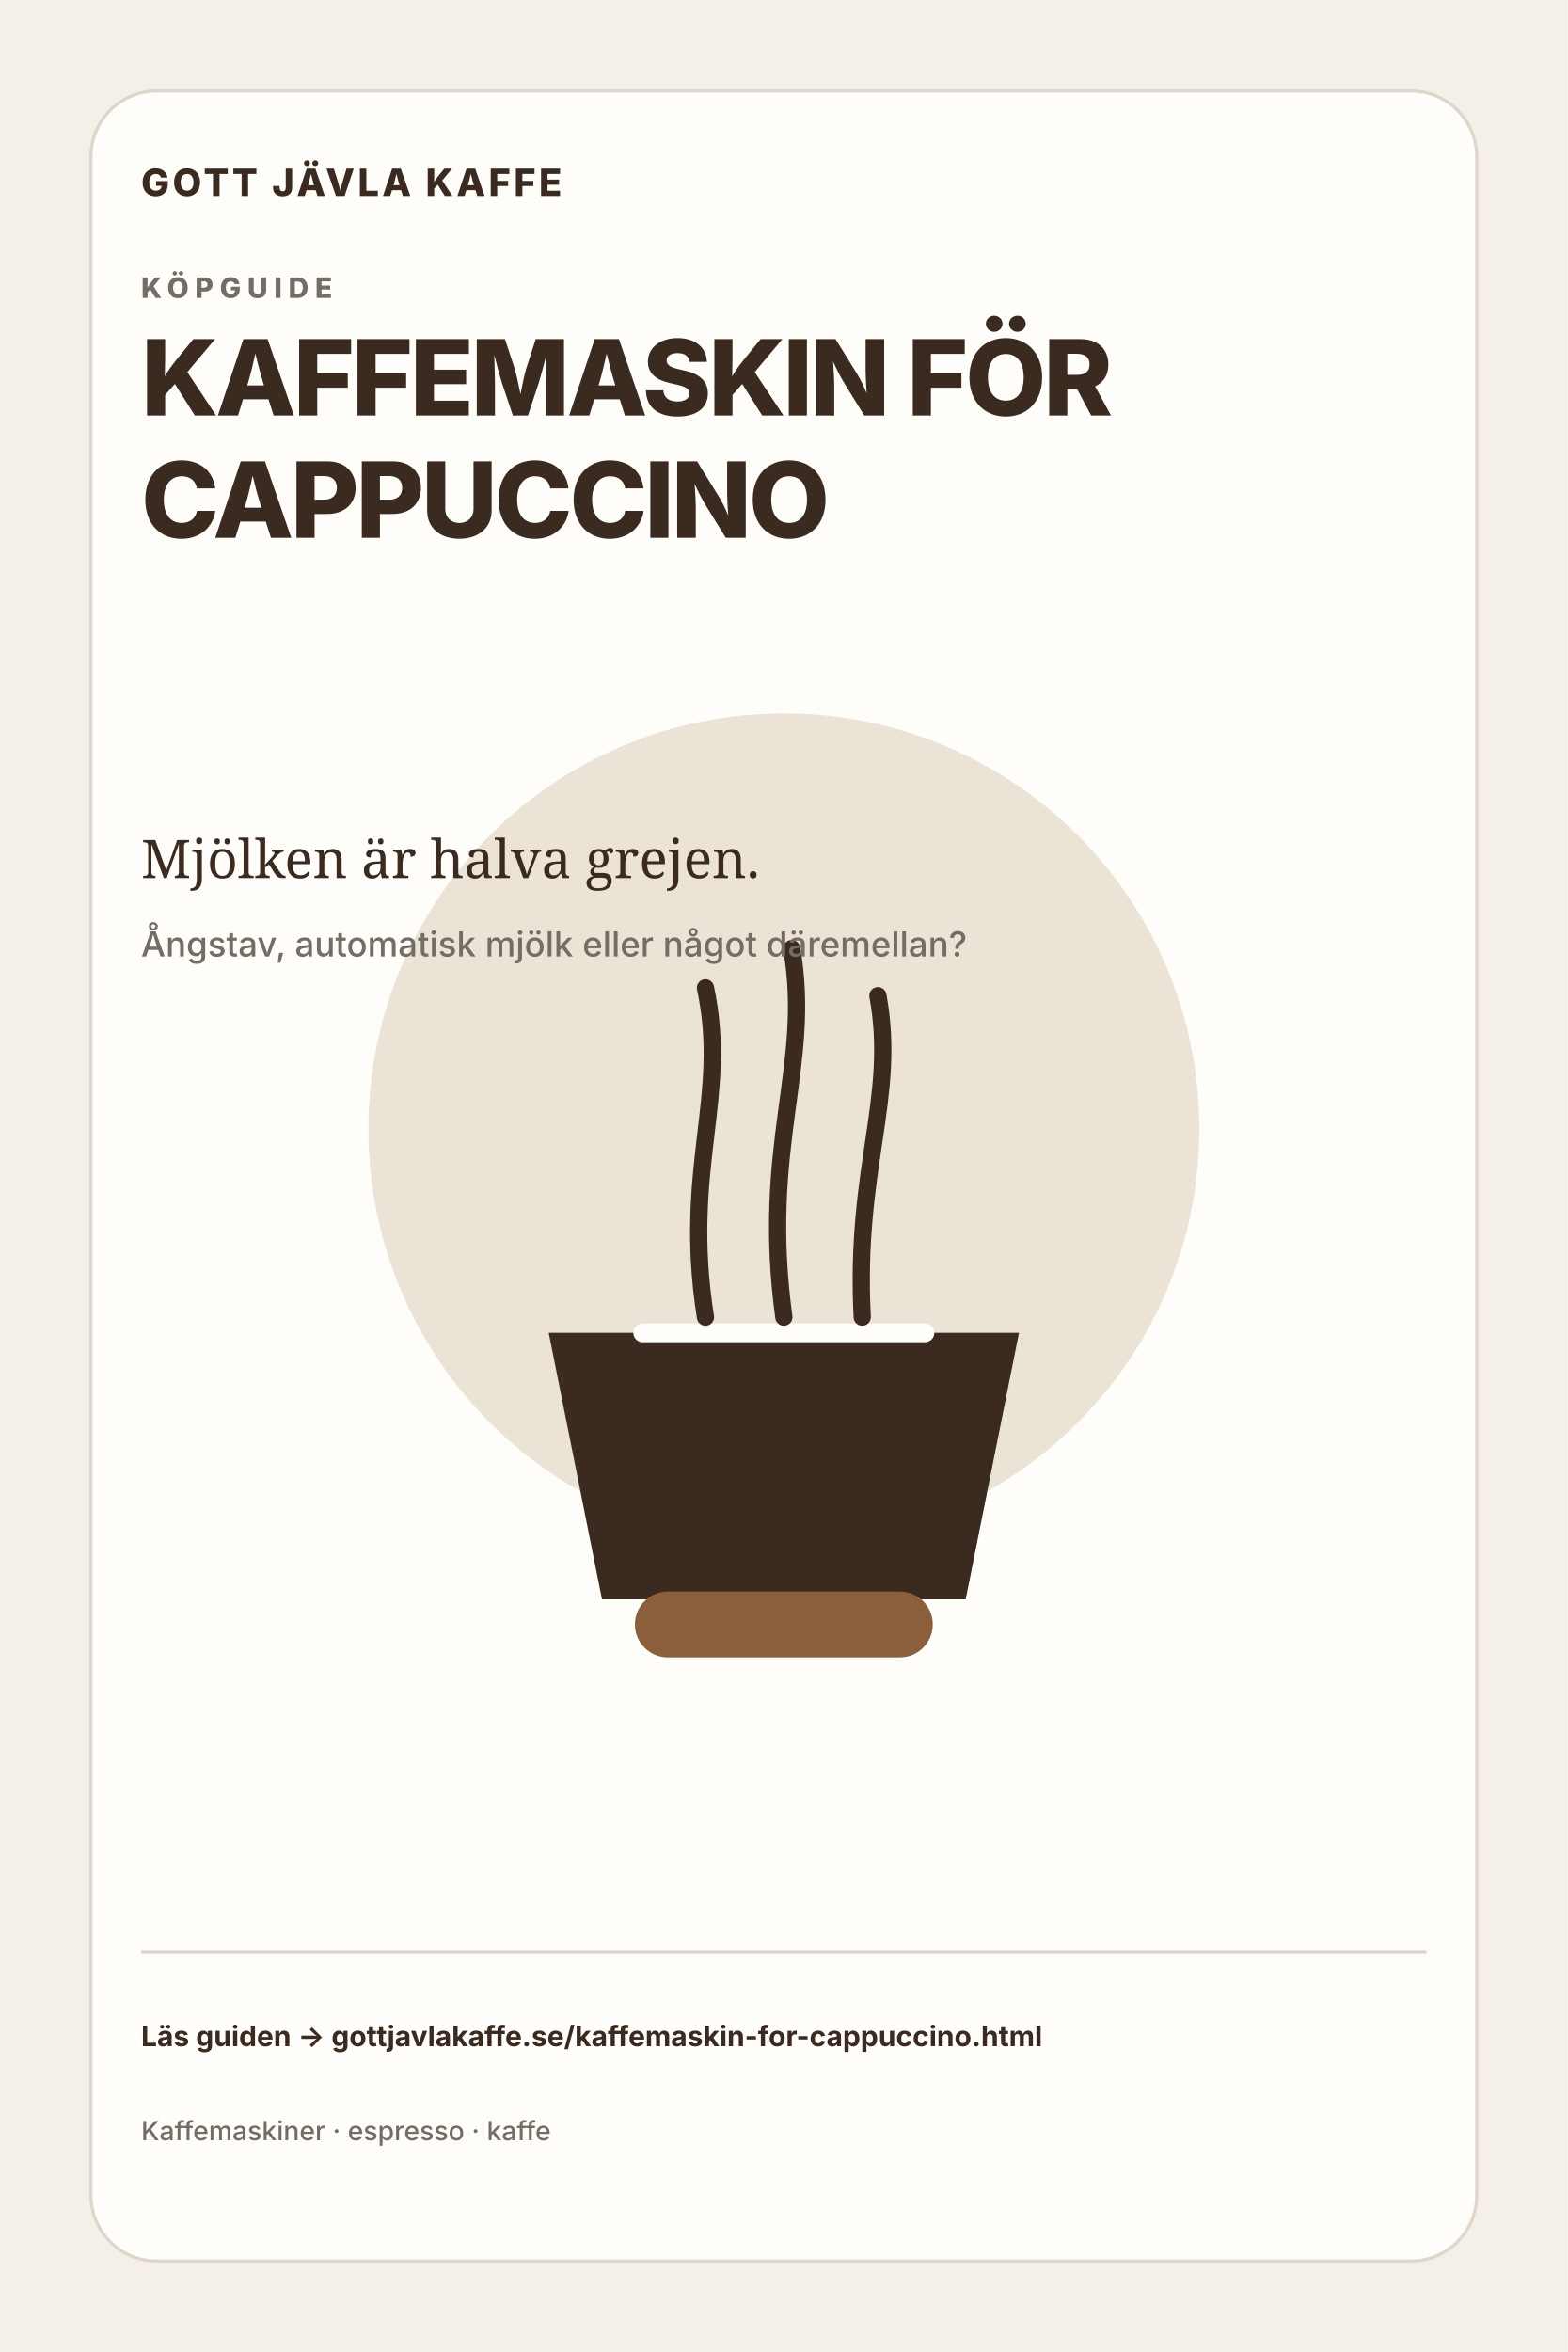
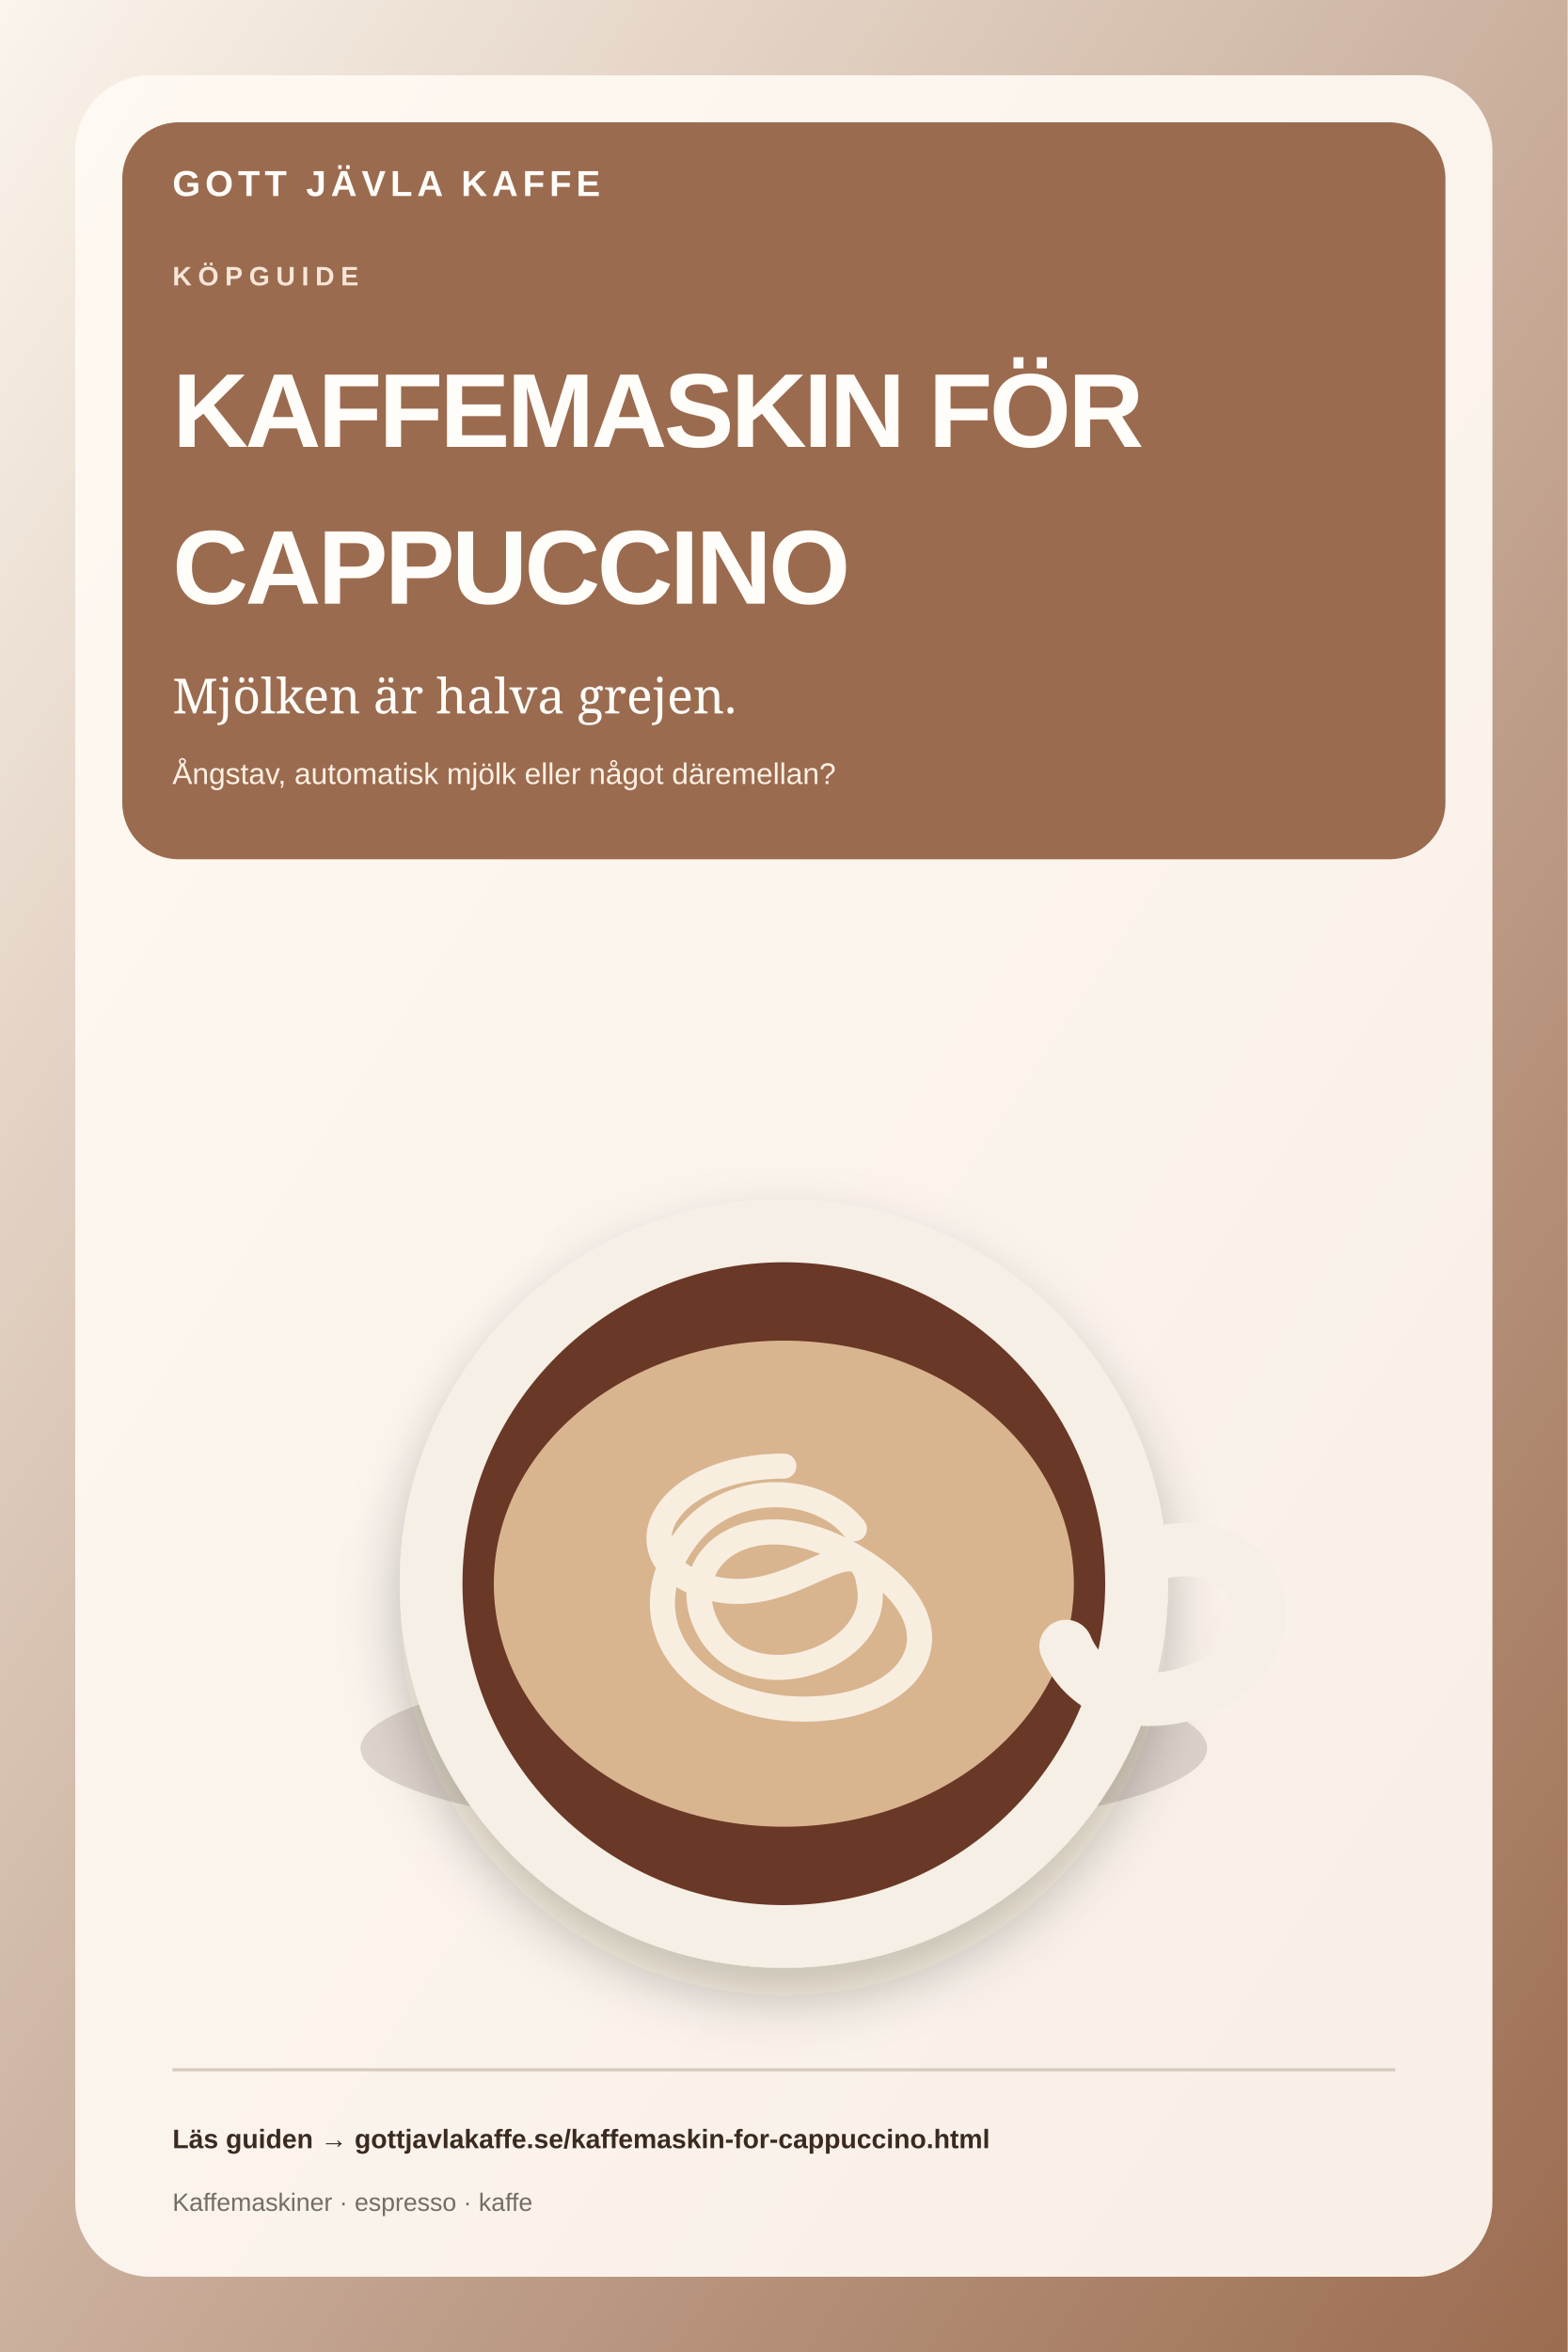
<svg xmlns="http://www.w3.org/2000/svg" width="1000" height="1500" viewBox="0 0 1000 1500">
-   <rect width="1000" height="1500" fill="#f4efe7" />
-   <rect x="58" y="58" width="884" height="1384" rx="42" fill="#fffdf9" stroke="#ded6ca" stroke-width="2" />
-   <circle cx="500" cy="720" r="265" fill="#ece3d7" />
-   <path d="M350 850h300l-34 170H384z" fill="#3b2a20" />
-   <rect x="405" y="1015" width="190" height="42" rx="21" fill="#8b5e3c" />
-   <path d="M410 850h180" stroke="#fffdf9" stroke-width="12" stroke-linecap="round" />
-   <path d="M450 840c-15-95 15-140 0-210M500 840c-15-110 18-160 5-235M550 840c-5-95 22-140 10-205" fill="none" stroke="#3b2a20" stroke-width="11" stroke-linecap="round" />
-   <text x="90" y="125" class="brand">GOTT JÄVLA KAFFE</text>
-   <text x="90" y="190" class="eyebrow">KÖPGUIDE</text>
-   <text x="90" y="265" class="title">KAFFEMASKIN FÖR</text>
-   <text x="90" y="343" class="title">CAPPUCCINO</text>
-   <text x="90" y="560" class="sub">Mjölken är halva grejen.</text>
-   <text x="90" y="610" class="detail">Ångstav, automatisk mjölk eller något däremellan?</text>
-   <line x1="90" y1="1245" x2="910" y2="1245" stroke="#ded6ca" stroke-width="2" />
-   <text x="90" y="1305" class="footer">Läs guiden → gottjavlakaffe.se/kaffemaskin-for-cappuccino.html</text>
-   <text x="90" y="1365" class="tiny">Kaffemaskiner · espresso · kaffe</text>
+   <defs>
+     <linearGradient id="bg" x1="0" y1="0" x2="1" y2="1">
+       <stop offset="0" stop-color="#fbf5ec" />
+       <stop offset="1" stop-color="#9b6b4f" />
+     </linearGradient>
+     <linearGradient id="cup" x1="0" y1="0" x2="1" y2="1">
+       <stop stop-color="#fffdf9" />
+       <stop offset="1" stop-color="#d8c8b6" />
+     </linearGradient>
+     <radialGradient id="crema">
+       <stop stop-color="#e8c99e" />
+       <stop offset=".7" stop-color="#bd7d4d" />
+       <stop offset="1" stop-color="#6b3524" />
+     </radialGradient>
+     <linearGradient id="machine" x1="0" y1="0" x2="1" y2="1">
+       <stop stop-color="#50463f" />
+       <stop offset=".5" stop-color="#26221f" />
+       <stop offset="1" stop-color="#74685f" />
+     </linearGradient>
+     <linearGradient id="carafe" x1="0" y1="0" x2="1" y2="1">
+       <stop stop-color="#fffdf9" stop-opacity=".9" />
+       <stop offset="1" stop-color="#d5c9bb" stop-opacity=".8" />
+     </linearGradient>
+     <filter id="shadow" x="-30%" y="-30%" width="160%" height="160%">
+       <feDropShadow dx="0" dy="18" stdDeviation="18" flood-color="#251912" flood-opacity=".25" />
+     </filter>
+   </defs>
+   <rect width="1000" height="1500" fill="url(#bg)" />
+   <rect x="48" y="48" width="904" height="1404" rx="48" fill="#fffaf3" fill-opacity=".92" />
+   <rect x="78" y="78" width="844" height="470" rx="36" fill="#9b6b4f" />
+   <text x="110" y="125" class="brand">GOTT JÄVLA KAFFE</text>
+   <text x="110" y="182" class="eyebrow">KÖPGUIDE</text>
+   <text x="110" y="285" class="title">KAFFEMASKIN FÖR</text>
+   <text x="110" y="385" class="title">CAPPUCCINO</text>
+   <text x="110" y="455" class="sub">Mjölken är halva grejen.</text>
+   <text x="110" y="500" class="detail">Ångstav, automatisk mjölk eller något däremellan?</text>
+   <g>
+     <ellipse cx="500" cy="1115" rx="270" ry="55" fill="#2c1b15" opacity=".15" />
+     <circle cx="500" cy="1010" r="245" fill="#f6efe5" filter="url(#shadow)" />
+     <circle cx="500" cy="1010" r="205" fill="#6a3826" />
+     <ellipse cx="500" cy="1010" rx="185" ry="155" fill="#d8b58f" />
+     <path d="M500 935c-75 0-105 55-55 75 60 24 105-50 110 5 4 45-82 72-105 20-20-45 35-84 105-36 60 41 28 91-42 91-75 0-116-59-73-112 28-34 83-31 105-3" fill="none" stroke="#f8eee0" stroke-width="16" stroke-linecap="round" />
+     <path d="M740 990c75-15 90 75 10 92-38 8-62-12-70-32" fill="none" stroke="#f6efe5" stroke-width="34" stroke-linecap="round" />
+   </g>
+   <path d="M110 1320h780" stroke="#d8cbbd" stroke-width="2" />
+   <text x="110" y="1370" class="footer">Läs guiden → gottjavlakaffe.se/kaffemaskin-for-cappuccino.html</text>
+   <text x="110" y="1410" class="tiny">Kaffemaskiner · espresso · kaffe</text>
  <style>
- .brand{font:800 24px Inter,Arial,sans-serif;letter-spacing:2px;fill:#3b2a20}
- .eyebrow{font:800 18px Inter,Arial,sans-serif;letter-spacing:4px;fill:#746d64}
- .title{font:800 67px Inter,Arial,sans-serif;letter-spacing:-2px;fill:#3b2a20}
- .sub{font:400 34px Georgia,serif;fill:#3b2a20}
- .detail{font:500 22px Inter,Arial,sans-serif;fill:#746d64}
- .footer{font:700 18px Inter,Arial,sans-serif;fill:#3b2a20}
- .tiny{font:500 17px Inter,Arial,sans-serif;fill:#746d64}
+ .brand{font:800 23px Arial,sans-serif;letter-spacing:3px;fill:#fffdf9}
+ .eyebrow{font:800 17px Arial,sans-serif;letter-spacing:4px;fill:#fff1e4;opacity:.92}
+ .title{font:900 67px Arial,sans-serif;letter-spacing:-2px;fill:#fffdf9}
+ .sub{font:400 31px Georgia,serif;fill:#fffdf9}
+ .detail{font:500 19px Arial,sans-serif;fill:#fff1e4}
+ .footer{font:700 17px Arial,sans-serif;fill:#3b2a20}
+ .tiny{font:500 16px Arial,sans-serif;fill:#746d64}
</style>
</svg>
